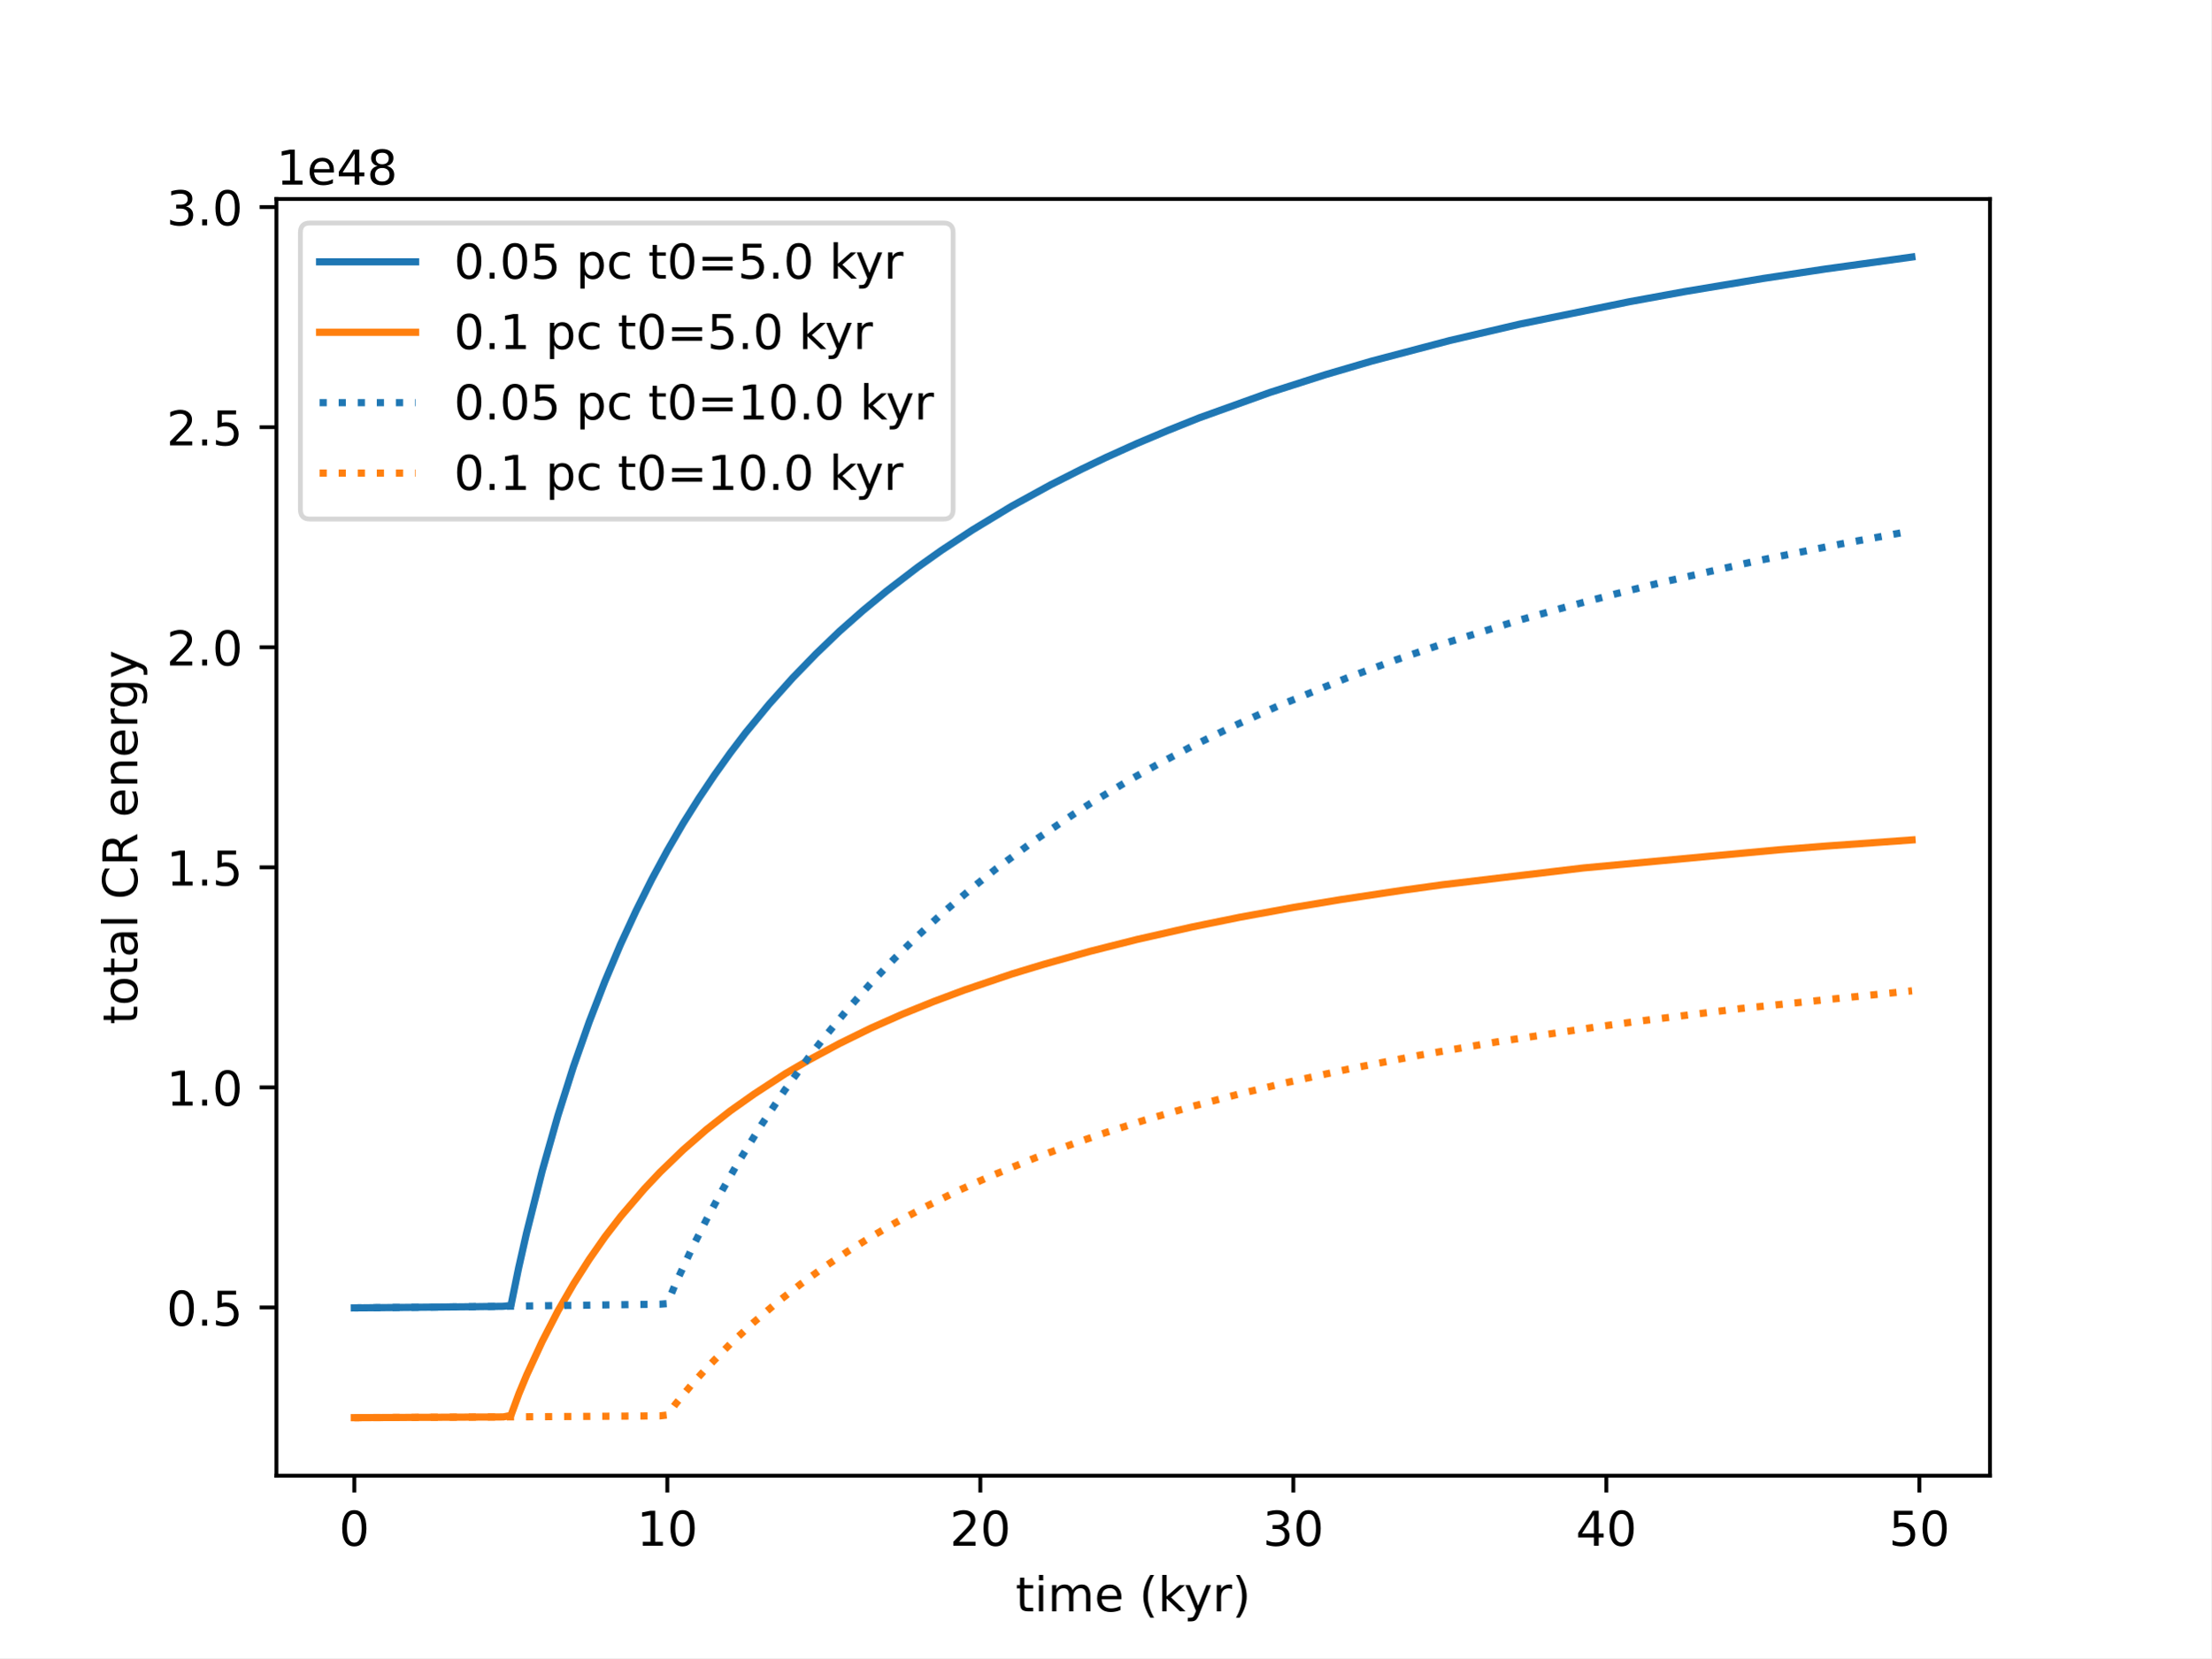
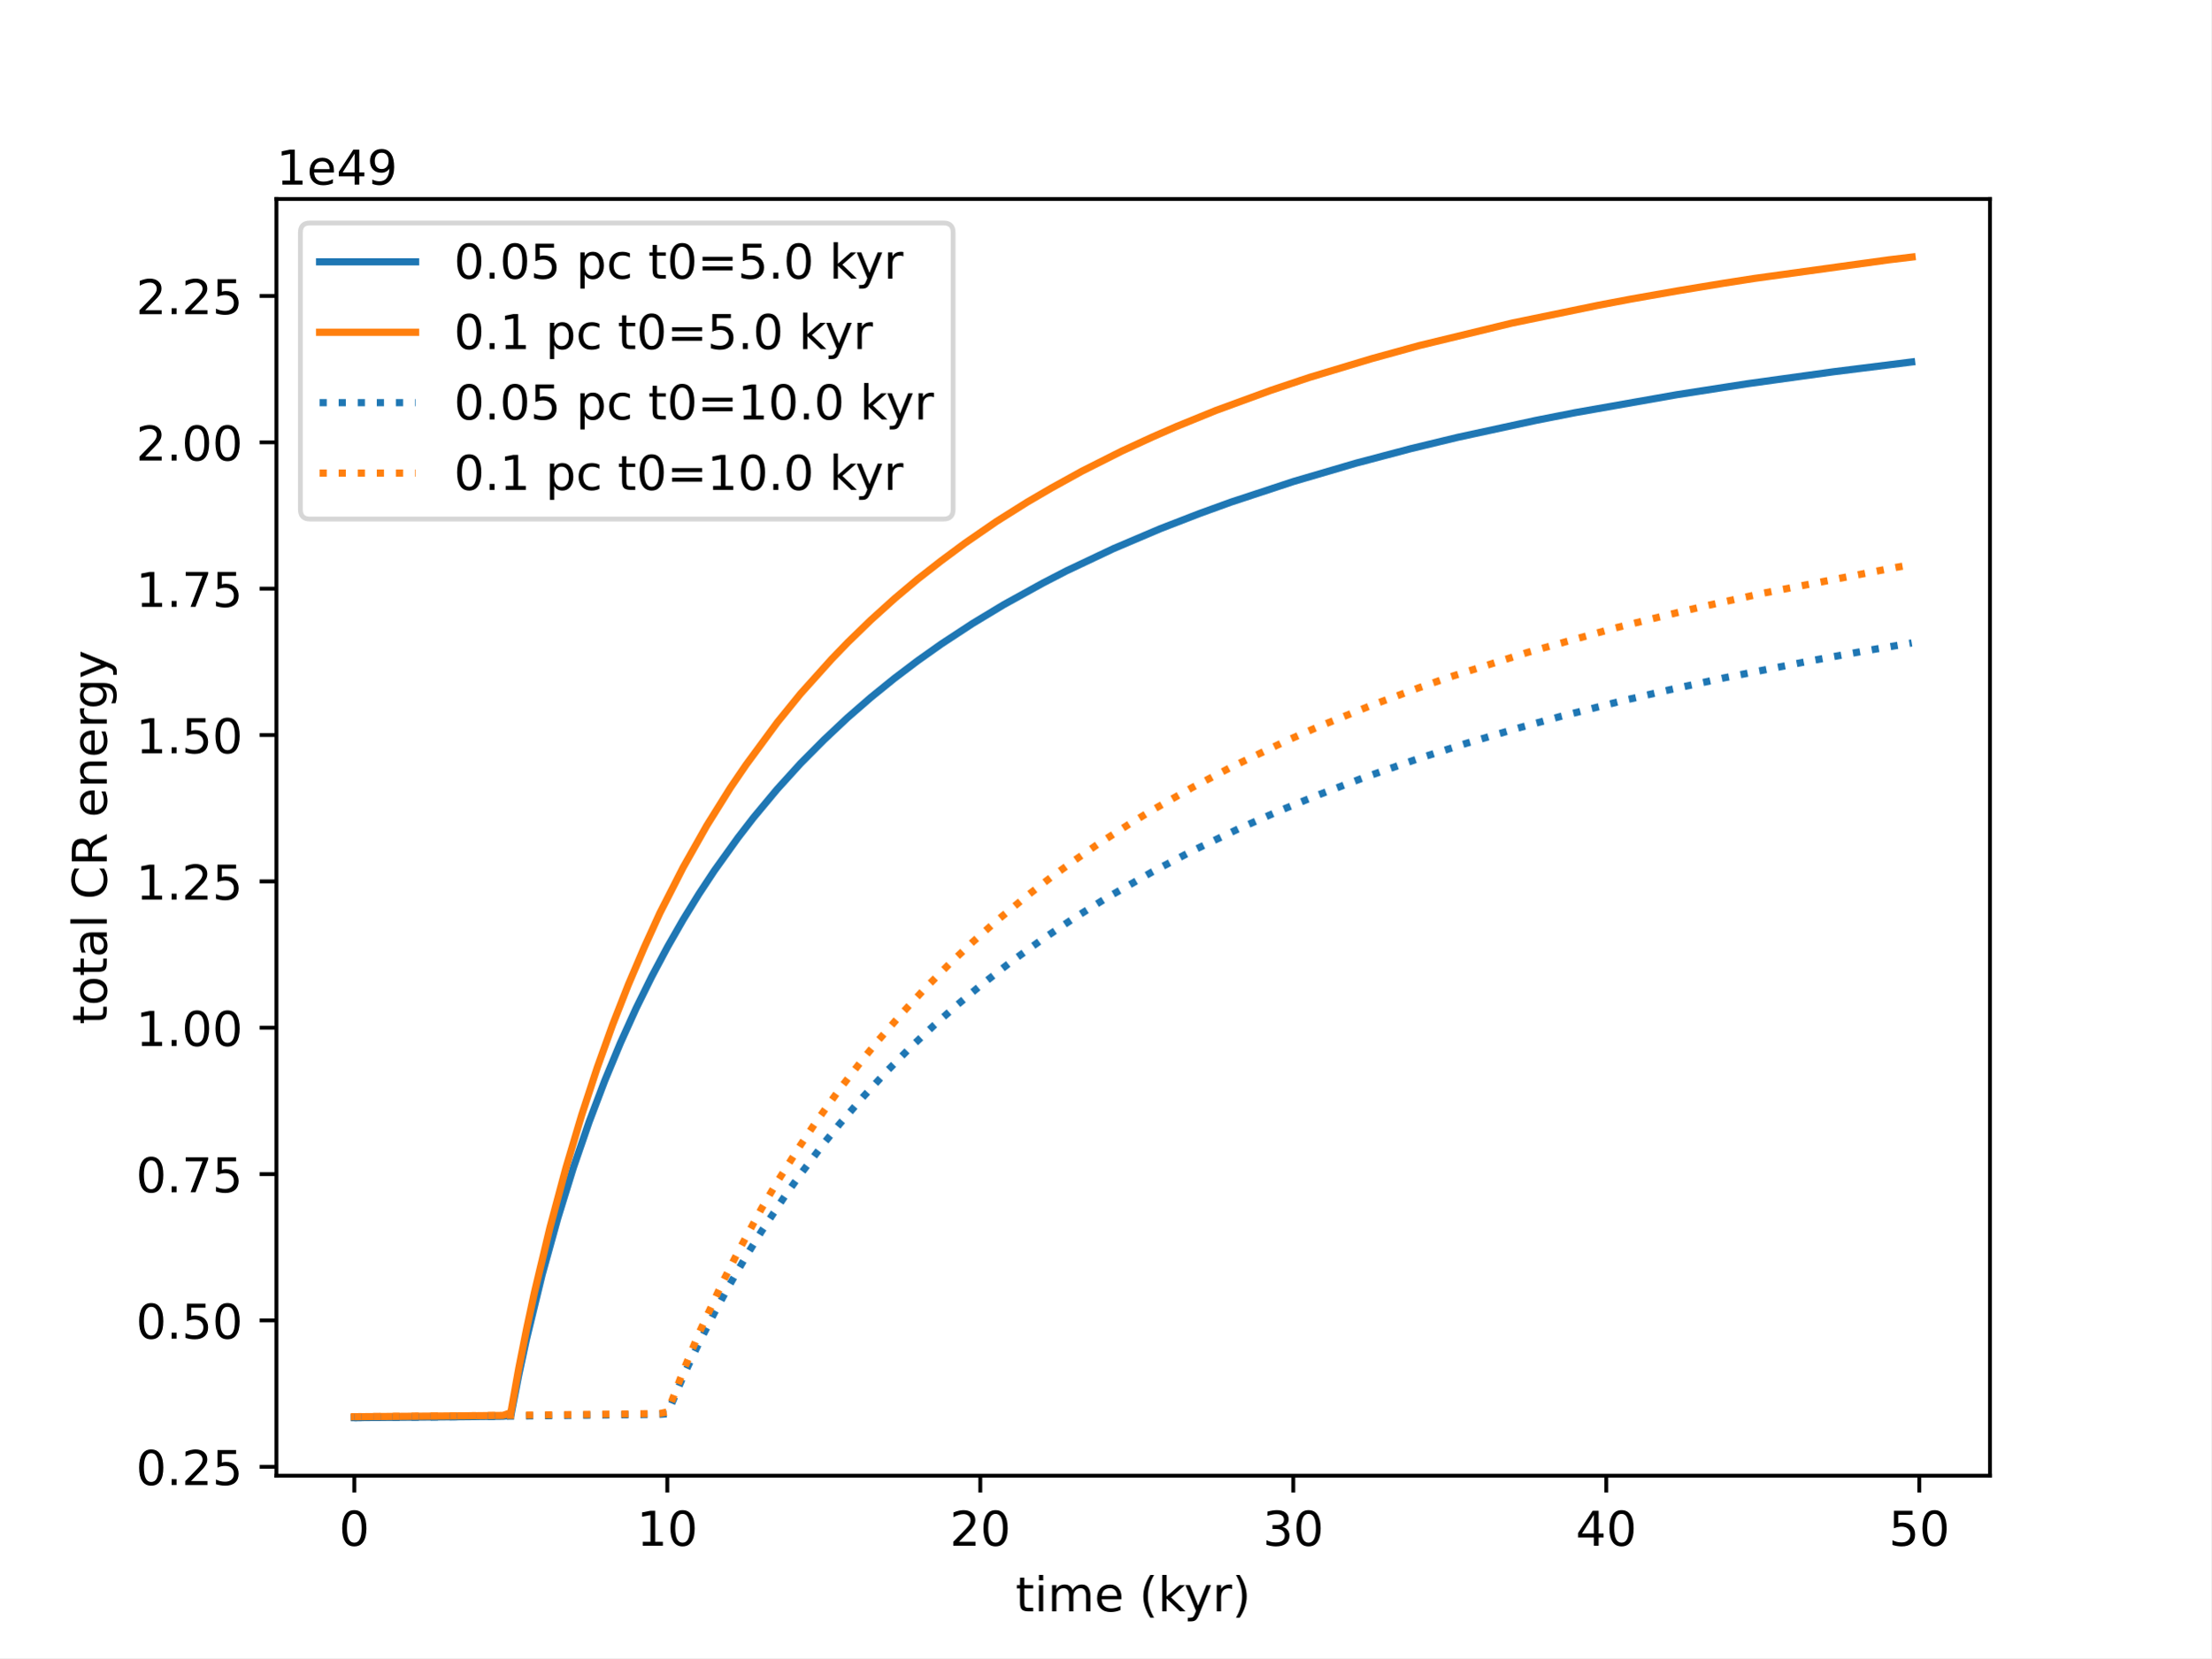
<svg xmlns="http://www.w3.org/2000/svg" xmlns:xlink="http://www.w3.org/1999/xlink" width="460.8pt" height="345.6pt" viewBox="0 0 460.8 345.6" version="1.1">
  <defs>
    <style type="text/css">*{stroke-linejoin: round; stroke-linecap: butt}</style>
  </defs>
  <g id="figure_1">
    <g id="patch_1">
      <path d="M 0 345.6  L 460.8 345.6  L 460.8 0  L 0 0  z " style="fill: #ffffff" />
    </g>
    <g id="axes_1">
      <g id="patch_2">
        <path d="M 57.6 307.584  L 414.72 307.584  L 414.72 41.472  L 57.6 41.472  z " style="fill: #ffffff" />
      </g>
      <g id="matplotlib.axis_1">
        <g id="xtick_1">
          <g id="line2d_1">
            <defs>
-               <path id="mca7391f2dd" d="M 0 0  L 0 3.5  " style="stroke: #000000; stroke-width: 0.8" />
-             </defs>
-             <g>
-               <use xlink:href="#mca7391f2dd" x="73.833" y="307.584" style="stroke: #000000; stroke-width: 0.8" />
+               <path id="m026e4fde36" d="M 0 0  L 0 3.5  " style="stroke: #000000; stroke-width: 0.8" />
+             </defs>
+             <g>
+               <use xlink:href="#m026e4fde36" x="73.833" y="307.584" style="stroke: #000000; stroke-width: 0.8" />
            </g>
          </g>
          <g id="text_1">
            <g transform="translate(70.65148 322.1824) scale(0.1 -0.1)">
              <defs>
                <path id="DejaVuSans-30" d="M 2034 4250  Q 1547 4250 1301 3770  Q 1056 3291 1056 2328  Q 1056 1369 1301 889  Q 1547 409 2034 409  Q 2525 409 2770 889  Q 3016 1369 3016 2328  Q 3016 3291 2770 3770  Q 2525 4250 2034 4250  z M 2034 4750  Q 2819 4750 3233 4129  Q 3647 3509 3647 2328  Q 3647 1150 3233 529  Q 2819 -91 2034 -91  Q 1250 -91 836 529  Q 422 1150 422 2328  Q 422 3509 836 4129  Q 1250 4750 2034 4750  z " transform="scale(0.015625)" />
              </defs>
              <use xlink:href="#DejaVuSans-30" />
            </g>
          </g>
        </g>
        <g id="xtick_2">
          <g id="line2d_2">
            <g>
-               <use xlink:href="#mca7391f2dd" x="139.068" y="307.584" style="stroke: #000000; stroke-width: 0.8" />
+               <use xlink:href="#m026e4fde36" x="139.065" y="307.584" style="stroke: #000000; stroke-width: 0.8" />
            </g>
          </g>
          <g id="text_2">
-             <g transform="translate(132.7058 322.1824) scale(0.1 -0.1)">
+             <g transform="translate(132.7021 322.1824) scale(0.1 -0.1)">
              <defs>
                <path id="DejaVuSans-31" d="M 794 531  L 1825 531  L 1825 4091  L 703 3866  L 703 4441  L 1819 4666  L 2450 4666  L 2450 531  L 3481 531  L 3481 0  L 794 0  L 794 531  z " transform="scale(0.015625)" />
              </defs>
              <use xlink:href="#DejaVuSans-31" />
              <use xlink:href="#DejaVuSans-30" x="63.623" />
            </g>
          </g>
        </g>
        <g id="xtick_3">
          <g id="line2d_3">
            <g>
-               <use xlink:href="#mca7391f2dd" x="204.304" y="307.584" style="stroke: #000000; stroke-width: 0.8" />
+               <use xlink:href="#m026e4fde36" x="204.297" y="307.584" style="stroke: #000000; stroke-width: 0.8" />
            </g>
          </g>
          <g id="text_3">
-             <g transform="translate(197.9414 322.1824) scale(0.1 -0.1)">
+             <g transform="translate(197.9341 322.1824) scale(0.1 -0.1)">
              <defs>
                <path id="DejaVuSans-32" d="M 1228 531  L 3431 531  L 3431 0  L 469 0  L 469 531  Q 828 903 1448 1529  Q 2069 2156 2228 2338  Q 2531 2678 2651 2914  Q 2772 3150 2772 3378  Q 2772 3750 2511 3984  Q 2250 4219 1831 4219  Q 1534 4219 1204 4116  Q 875 4013 500 3803  L 500 4441  Q 881 4594 1212 4672  Q 1544 4750 1819 4750  Q 2544 4750 2975 4387  Q 3406 4025 3406 3419  Q 3406 3131 3298 2873  Q 3191 2616 2906 2266  Q 2828 2175 2409 1742  Q 1991 1309 1228 531  z " transform="scale(0.015625)" />
              </defs>
              <use xlink:href="#DejaVuSans-32" />
              <use xlink:href="#DejaVuSans-30" x="63.623" />
            </g>
          </g>
        </g>
        <g id="xtick_4">
          <g id="line2d_4">
            <g>
-               <use xlink:href="#mca7391f2dd" x="269.54" y="307.584" style="stroke: #000000; stroke-width: 0.8" />
+               <use xlink:href="#m026e4fde36" x="269.528" y="307.584" style="stroke: #000000; stroke-width: 0.8" />
            </g>
          </g>
          <g id="text_4">
-             <g transform="translate(263.177 322.1824) scale(0.1 -0.1)">
+             <g transform="translate(263.166 322.1824) scale(0.1 -0.1)">
              <defs>
                <path id="DejaVuSans-33" d="M 2597 2516  Q 3050 2419 3304 2112  Q 3559 1806 3559 1356  Q 3559 666 3084 287  Q 2609 -91 1734 -91  Q 1441 -91 1130 -33  Q 819 25 488 141  L 488 750  Q 750 597 1062 519  Q 1375 441 1716 441  Q 2309 441 2620 675  Q 2931 909 2931 1356  Q 2931 1769 2642 2001  Q 2353 2234 1838 2234  L 1294 2234  L 1294 2753  L 1863 2753  Q 2328 2753 2575 2939  Q 2822 3125 2822 3475  Q 2822 3834 2567 4026  Q 2313 4219 1838 4219  Q 1578 4219 1281 4162  Q 984 4106 628 3988  L 628 4550  Q 988 4650 1302 4700  Q 1616 4750 1894 4750  Q 2613 4750 3031 4423  Q 3450 4097 3450 3541  Q 3450 3153 3228 2886  Q 3006 2619 2597 2516  z " transform="scale(0.015625)" />
              </defs>
              <use xlink:href="#DejaVuSans-33" />
              <use xlink:href="#DejaVuSans-30" x="63.623" />
            </g>
          </g>
        </g>
        <g id="xtick_5">
          <g id="line2d_5">
            <g>
-               <use xlink:href="#mca7391f2dd" x="334.775" y="307.584" style="stroke: #000000; stroke-width: 0.8" />
+               <use xlink:href="#m026e4fde36" x="334.76" y="307.584" style="stroke: #000000; stroke-width: 0.8" />
            </g>
          </g>
          <g id="text_5">
-             <g transform="translate(328.4126 322.1824) scale(0.1 -0.1)">
+             <g transform="translate(328.3979 322.1824) scale(0.1 -0.1)">
              <defs>
                <path id="DejaVuSans-34" d="M 2419 4116  L 825 1625  L 2419 1625  L 2419 4116  z M 2253 4666  L 3047 4666  L 3047 1625  L 3713 1625  L 3713 1100  L 3047 1100  L 3047 0  L 2419 0  L 2419 1100  L 313 1100  L 313 1709  L 2253 4666  z " transform="scale(0.015625)" />
              </defs>
              <use xlink:href="#DejaVuSans-34" />
              <use xlink:href="#DejaVuSans-30" x="63.623" />
            </g>
          </g>
        </g>
        <g id="xtick_6">
          <g id="line2d_6">
            <g>
-               <use xlink:href="#mca7391f2dd" x="400.011" y="307.584" style="stroke: #000000; stroke-width: 0.8" />
+               <use xlink:href="#m026e4fde36" x="399.992" y="307.584" style="stroke: #000000; stroke-width: 0.8" />
            </g>
          </g>
          <g id="text_6">
-             <g transform="translate(393.6482 322.1824) scale(0.1 -0.1)">
+             <g transform="translate(393.6298 322.1824) scale(0.1 -0.1)">
              <defs>
                <path id="DejaVuSans-35" d="M 691 4666  L 3169 4666  L 3169 4134  L 1269 4134  L 1269 2991  Q 1406 3038 1543 3061  Q 1681 3084 1819 3084  Q 2600 3084 3056 2656  Q 3513 2228 3513 1497  Q 3513 744 3044 326  Q 2575 -91 1722 -91  Q 1428 -91 1123 -41  Q 819 9 494 109  L 494 744  Q 775 591 1075 516  Q 1375 441 1709 441  Q 2250 441 2565 725  Q 2881 1009 2881 1497  Q 2881 1984 2565 2268  Q 2250 2553 1709 2553  Q 1456 2553 1204 2497  Q 953 2441 691 2322  L 691 4666  z " transform="scale(0.015625)" />
              </defs>
              <use xlink:href="#DejaVuSans-35" />
              <use xlink:href="#DejaVuSans-30" x="63.623" />
            </g>
          </g>
        </g>
        <g id="text_7">
          <g transform="translate(211.6444 335.8606) scale(0.1 -0.1)">
            <defs>
              <path id="DejaVuSans-74" d="M 1172 4494  L 1172 3500  L 2356 3500  L 2356 3053  L 1172 3053  L 1172 1153  Q 1172 725 1289 603  Q 1406 481 1766 481  L 2356 481  L 2356 0  L 1766 0  Q 1100 0 847 248  Q 594 497 594 1153  L 594 3053  L 172 3053  L 172 3500  L 594 3500  L 594 4494  L 1172 4494  z " transform="scale(0.015625)" />
              <path id="DejaVuSans-69" d="M 603 3500  L 1178 3500  L 1178 0  L 603 0  L 603 3500  z M 603 4863  L 1178 4863  L 1178 4134  L 603 4134  L 603 4863  z " transform="scale(0.015625)" />
              <path id="DejaVuSans-6d" d="M 3328 2828  Q 3544 3216 3844 3400  Q 4144 3584 4550 3584  Q 5097 3584 5394 3201  Q 5691 2819 5691 2113  L 5691 0  L 5113 0  L 5113 2094  Q 5113 2597 4934 2840  Q 4756 3084 4391 3084  Q 3944 3084 3684 2787  Q 3425 2491 3425 1978  L 3425 0  L 2847 0  L 2847 2094  Q 2847 2600 2669 2842  Q 2491 3084 2119 3084  Q 1678 3084 1418 2786  Q 1159 2488 1159 1978  L 1159 0  L 581 0  L 581 3500  L 1159 3500  L 1159 2956  Q 1356 3278 1631 3431  Q 1906 3584 2284 3584  Q 2666 3584 2933 3390  Q 3200 3197 3328 2828  z " transform="scale(0.015625)" />
              <path id="DejaVuSans-65" d="M 3597 1894  L 3597 1613  L 953 1613  Q 991 1019 1311 708  Q 1631 397 2203 397  Q 2534 397 2845 478  Q 3156 559 3463 722  L 3463 178  Q 3153 47 2828 -22  Q 2503 -91 2169 -91  Q 1331 -91 842 396  Q 353 884 353 1716  Q 353 2575 817 3079  Q 1281 3584 2069 3584  Q 2775 3584 3186 3129  Q 3597 2675 3597 1894  z M 3022 2063  Q 3016 2534 2758 2815  Q 2500 3097 2075 3097  Q 1594 3097 1305 2825  Q 1016 2553 972 2059  L 3022 2063  z " transform="scale(0.015625)" />
              <path id="DejaVuSans-20" transform="scale(0.015625)" />
              <path id="DejaVuSans-28" d="M 1984 4856  Q 1566 4138 1362 3434  Q 1159 2731 1159 2009  Q 1159 1288 1364 580  Q 1569 -128 1984 -844  L 1484 -844  Q 1016 -109 783 600  Q 550 1309 550 2009  Q 550 2706 781 3412  Q 1013 4119 1484 4856  L 1984 4856  z " transform="scale(0.015625)" />
              <path id="DejaVuSans-6b" d="M 581 4863  L 1159 4863  L 1159 1991  L 2875 3500  L 3609 3500  L 1753 1863  L 3688 0  L 2938 0  L 1159 1709  L 1159 0  L 581 0  L 581 4863  z " transform="scale(0.015625)" />
              <path id="DejaVuSans-79" d="M 2059 -325  Q 1816 -950 1584 -1140  Q 1353 -1331 966 -1331  L 506 -1331  L 506 -850  L 844 -850  Q 1081 -850 1212 -737  Q 1344 -625 1503 -206  L 1606 56  L 191 3500  L 800 3500  L 1894 763  L 2988 3500  L 3597 3500  L 2059 -325  z " transform="scale(0.015625)" />
              <path id="DejaVuSans-72" d="M 2631 2963  Q 2534 3019 2420 3045  Q 2306 3072 2169 3072  Q 1681 3072 1420 2755  Q 1159 2438 1159 1844  L 1159 0  L 581 0  L 581 3500  L 1159 3500  L 1159 2956  Q 1341 3275 1631 3429  Q 1922 3584 2338 3584  Q 2397 3584 2469 3576  Q 2541 3569 2628 3553  L 2631 2963  z " transform="scale(0.015625)" />
              <path id="DejaVuSans-29" d="M 513 4856  L 1013 4856  Q 1481 4119 1714 3412  Q 1947 2706 1947 2009  Q 1947 1309 1714 600  Q 1481 -109 1013 -844  L 513 -844  Q 928 -128 1133 580  Q 1338 1288 1338 2009  Q 1338 2731 1133 3434  Q 928 4138 513 4856  z " transform="scale(0.015625)" />
            </defs>
            <use xlink:href="#DejaVuSans-74" />
            <use xlink:href="#DejaVuSans-69" x="39.209" />
            <use xlink:href="#DejaVuSans-6d" x="66.992" />
            <use xlink:href="#DejaVuSans-65" x="164.404" />
            <use xlink:href="#DejaVuSans-20" x="225.928" />
            <use xlink:href="#DejaVuSans-28" x="257.715" />
            <use xlink:href="#DejaVuSans-6b" x="296.729" />
            <use xlink:href="#DejaVuSans-79" x="351.014" />
            <use xlink:href="#DejaVuSans-72" x="410.193" />
            <use xlink:href="#DejaVuSans-29" x="451.307" />
          </g>
        </g>
      </g>
      <g id="matplotlib.axis_2">
        <g id="ytick_1">
          <g id="line2d_7">
            <defs>
-               <path id="m4e175c9e4a" d="M 0 0  L -3.5 0  " style="stroke: #000000; stroke-width: 0.8" />
-             </defs>
-             <g>
-               <use xlink:href="#m4e175c9e4a" x="57.6" y="272.52" style="stroke: #000000; stroke-width: 0.8" />
+               <path id="m43197fbdd9" d="M 0 0  L -3.5 0  " style="stroke: #000000; stroke-width: 0.8" />
+             </defs>
+             <g>
+               <use xlink:href="#m43197fbdd9" x="57.6" y="305.73" style="stroke: #000000; stroke-width: 0.8" />
            </g>
          </g>
          <g id="text_8">
-             <g transform="translate(34.69687 276.3197) scale(0.1 -0.1)">
+             <g transform="translate(28.33438 309.5293) scale(0.1 -0.1)">
              <defs>
                <path id="DejaVuSans-2e" d="M 684 794  L 1344 794  L 1344 0  L 684 0  L 684 794  z " transform="scale(0.015625)" />
              </defs>
              <use xlink:href="#DejaVuSans-30" />
              <use xlink:href="#DejaVuSans-2e" x="63.623" />
-               <use xlink:href="#DejaVuSans-35" x="95.41" />
+               <use xlink:href="#DejaVuSans-32" x="95.41" />
+               <use xlink:href="#DejaVuSans-35" x="159.033" />
            </g>
          </g>
        </g>
        <g id="ytick_2">
          <g id="line2d_8">
            <g>
-               <use xlink:href="#m4e175c9e4a" x="57.6" y="226.648" style="stroke: #000000; stroke-width: 0.8" />
+               <use xlink:href="#m43197fbdd9" x="57.6" y="275.224" style="stroke: #000000; stroke-width: 0.8" />
            </g>
          </g>
          <g id="text_9">
-             <g transform="translate(34.69687 230.4468) scale(0.1 -0.1)">
-               <use xlink:href="#DejaVuSans-31" />
-               <use xlink:href="#DejaVuSans-2e" x="63.623" />
-               <use xlink:href="#DejaVuSans-30" x="95.41" />
+             <g transform="translate(28.33438 279.0231) scale(0.1 -0.1)">
+               <use xlink:href="#DejaVuSans-30" />
+               <use xlink:href="#DejaVuSans-2e" x="63.623" />
+               <use xlink:href="#DejaVuSans-35" x="95.41" />
+               <use xlink:href="#DejaVuSans-30" x="159.033" />
            </g>
          </g>
        </g>
        <g id="ytick_3">
          <g id="line2d_9">
            <g>
-               <use xlink:href="#m4e175c9e4a" x="57.6" y="180.775" style="stroke: #000000; stroke-width: 0.8" />
+               <use xlink:href="#m43197fbdd9" x="57.6" y="244.718" style="stroke: #000000; stroke-width: 0.8" />
            </g>
          </g>
          <g id="text_10">
-             <g transform="translate(34.69687 184.5739) scale(0.1 -0.1)">
-               <use xlink:href="#DejaVuSans-31" />
-               <use xlink:href="#DejaVuSans-2e" x="63.623" />
-               <use xlink:href="#DejaVuSans-35" x="95.41" />
+             <g transform="translate(28.33438 248.5169) scale(0.1 -0.1)">
+               <defs>
+                 <path id="DejaVuSans-37" d="M 525 4666  L 3525 4666  L 3525 4397  L 1831 0  L 1172 0  L 2766 4134  L 525 4134  L 525 4666  z " transform="scale(0.015625)" />
+               </defs>
+               <use xlink:href="#DejaVuSans-30" />
+               <use xlink:href="#DejaVuSans-2e" x="63.623" />
+               <use xlink:href="#DejaVuSans-37" x="95.41" />
+               <use xlink:href="#DejaVuSans-35" x="159.033" />
            </g>
          </g>
        </g>
        <g id="ytick_4">
          <g id="line2d_10">
            <g>
-               <use xlink:href="#m4e175c9e4a" x="57.6" y="134.902" style="stroke: #000000; stroke-width: 0.8" />
+               <use xlink:href="#m43197fbdd9" x="57.6" y="214.212" style="stroke: #000000; stroke-width: 0.8" />
            </g>
          </g>
          <g id="text_11">
-             <g transform="translate(34.69687 138.7009) scale(0.1 -0.1)">
-               <use xlink:href="#DejaVuSans-32" />
+             <g transform="translate(28.33438 218.0108) scale(0.1 -0.1)">
+               <use xlink:href="#DejaVuSans-31" />
              <use xlink:href="#DejaVuSans-2e" x="63.623" />
              <use xlink:href="#DejaVuSans-30" x="95.41" />
+               <use xlink:href="#DejaVuSans-30" x="159.033" />
            </g>
          </g>
        </g>
        <g id="ytick_5">
          <g id="line2d_11">
            <g>
-               <use xlink:href="#m4e175c9e4a" x="57.6" y="89.029" style="stroke: #000000; stroke-width: 0.8" />
+               <use xlink:href="#m43197fbdd9" x="57.6" y="183.705" style="stroke: #000000; stroke-width: 0.8" />
            </g>
          </g>
          <g id="text_12">
-             <g transform="translate(34.69687 92.82803) scale(0.1 -0.1)">
-               <use xlink:href="#DejaVuSans-32" />
-               <use xlink:href="#DejaVuSans-2e" x="63.623" />
-               <use xlink:href="#DejaVuSans-35" x="95.41" />
+             <g transform="translate(28.33438 187.5046) scale(0.1 -0.1)">
+               <use xlink:href="#DejaVuSans-31" />
+               <use xlink:href="#DejaVuSans-2e" x="63.623" />
+               <use xlink:href="#DejaVuSans-32" x="95.41" />
+               <use xlink:href="#DejaVuSans-35" x="159.033" />
            </g>
          </g>
        </g>
        <g id="ytick_6">
          <g id="line2d_12">
            <g>
-               <use xlink:href="#m4e175c9e4a" x="57.6" y="43.156" style="stroke: #000000; stroke-width: 0.8" />
+               <use xlink:href="#m43197fbdd9" x="57.6" y="153.199" style="stroke: #000000; stroke-width: 0.8" />
            </g>
          </g>
          <g id="text_13">
-             <g transform="translate(34.69687 46.95513) scale(0.1 -0.1)">
-               <use xlink:href="#DejaVuSans-33" />
+             <g transform="translate(28.33438 156.9984) scale(0.1 -0.1)">
+               <use xlink:href="#DejaVuSans-31" />
+               <use xlink:href="#DejaVuSans-2e" x="63.623" />
+               <use xlink:href="#DejaVuSans-35" x="95.41" />
+               <use xlink:href="#DejaVuSans-30" x="159.033" />
+             </g>
+           </g>
+         </g>
+         <g id="ytick_7">
+           <g id="line2d_13">
+             <g>
+               <use xlink:href="#m43197fbdd9" x="57.6" y="122.693" style="stroke: #000000; stroke-width: 0.8" />
+             </g>
+           </g>
+           <g id="text_14">
+             <g transform="translate(28.33438 126.4922) scale(0.1 -0.1)">
+               <use xlink:href="#DejaVuSans-31" />
+               <use xlink:href="#DejaVuSans-2e" x="63.623" />
+               <use xlink:href="#DejaVuSans-37" x="95.41" />
+               <use xlink:href="#DejaVuSans-35" x="159.033" />
+             </g>
+           </g>
+         </g>
+         <g id="ytick_8">
+           <g id="line2d_14">
+             <g>
+               <use xlink:href="#m43197fbdd9" x="57.6" y="92.187" style="stroke: #000000; stroke-width: 0.8" />
+             </g>
+           </g>
+           <g id="text_15">
+             <g transform="translate(28.33438 95.98602) scale(0.1 -0.1)">
+               <use xlink:href="#DejaVuSans-32" />
              <use xlink:href="#DejaVuSans-2e" x="63.623" />
              <use xlink:href="#DejaVuSans-30" x="95.41" />
-             </g>
-           </g>
-         </g>
-         <g id="text_14">
-           <g transform="translate(28.61719 213.528) rotate(-90) scale(0.1 -0.1)">
+               <use xlink:href="#DejaVuSans-30" x="159.033" />
+             </g>
+           </g>
+         </g>
+         <g id="ytick_9">
+           <g id="line2d_15">
+             <g>
+               <use xlink:href="#m43197fbdd9" x="57.6" y="61.681" style="stroke: #000000; stroke-width: 0.8" />
+             </g>
+           </g>
+           <g id="text_16">
+             <g transform="translate(28.33438 65.47984) scale(0.1 -0.1)">
+               <use xlink:href="#DejaVuSans-32" />
+               <use xlink:href="#DejaVuSans-2e" x="63.623" />
+               <use xlink:href="#DejaVuSans-32" x="95.41" />
+               <use xlink:href="#DejaVuSans-35" x="159.033" />
+             </g>
+           </g>
+         </g>
+         <g id="text_17">
+           <g transform="translate(22.25469 213.528) rotate(-90) scale(0.1 -0.1)">
            <defs>
              <path id="DejaVuSans-6f" d="M 1959 3097  Q 1497 3097 1228 2736  Q 959 2375 959 1747  Q 959 1119 1226 758  Q 1494 397 1959 397  Q 2419 397 2687 759  Q 2956 1122 2956 1747  Q 2956 2369 2687 2733  Q 2419 3097 1959 3097  z M 1959 3584  Q 2709 3584 3137 3096  Q 3566 2609 3566 1747  Q 3566 888 3137 398  Q 2709 -91 1959 -91  Q 1206 -91 779 398  Q 353 888 353 1747  Q 353 2609 779 3096  Q 1206 3584 1959 3584  z " transform="scale(0.015625)" />
              <path id="DejaVuSans-61" d="M 2194 1759  Q 1497 1759 1228 1600  Q 959 1441 959 1056  Q 959 750 1161 570  Q 1363 391 1709 391  Q 2188 391 2477 730  Q 2766 1069 2766 1631  L 2766 1759  L 2194 1759  z M 3341 1997  L 3341 0  L 2766 0  L 2766 531  Q 2569 213 2275 61  Q 1981 -91 1556 -91  Q 1019 -91 701 211  Q 384 513 384 1019  Q 384 1609 779 1909  Q 1175 2209 1959 2209  L 2766 2209  L 2766 2266  Q 2766 2663 2505 2880  Q 2244 3097 1772 3097  Q 1472 3097 1187 3025  Q 903 2953 641 2809  L 641 3341  Q 956 3463 1253 3523  Q 1550 3584 1831 3584  Q 2591 3584 2966 3190  Q 3341 2797 3341 1997  z " transform="scale(0.015625)" />
              <path id="DejaVuSans-6c" d="M 603 4863  L 1178 4863  L 1178 0  L 603 0  L 603 4863  z " transform="scale(0.015625)" />
              <path id="DejaVuSans-43" d="M 4122 4306  L 4122 3641  Q 3803 3938 3442 4084  Q 3081 4231 2675 4231  Q 1875 4231 1450 3742  Q 1025 3253 1025 2328  Q 1025 1406 1450 917  Q 1875 428 2675 428  Q 3081 428 3442 575  Q 3803 722 4122 1019  L 4122 359  Q 3791 134 3420 21  Q 3050 -91 2638 -91  Q 1578 -91 968 557  Q 359 1206 359 2328  Q 359 3453 968 4101  Q 1578 4750 2638 4750  Q 3056 4750 3426 4639  Q 3797 4528 4122 4306  z " transform="scale(0.015625)" />
              <path id="DejaVuSans-52" d="M 2841 2188  Q 3044 2119 3236 1894  Q 3428 1669 3622 1275  L 4263 0  L 3584 0  L 2988 1197  Q 2756 1666 2539 1819  Q 2322 1972 1947 1972  L 1259 1972  L 1259 0  L 628 0  L 628 4666  L 2053 4666  Q 2853 4666 3247 4331  Q 3641 3997 3641 3322  Q 3641 2881 3436 2590  Q 3231 2300 2841 2188  z M 1259 4147  L 1259 2491  L 2053 2491  Q 2509 2491 2742 2702  Q 2975 2913 2975 3322  Q 2975 3731 2742 3939  Q 2509 4147 2053 4147  L 1259 4147  z " transform="scale(0.015625)" />
              <path id="DejaVuSans-6e" d="M 3513 2113  L 3513 0  L 2938 0  L 2938 2094  Q 2938 2591 2744 2837  Q 2550 3084 2163 3084  Q 1697 3084 1428 2787  Q 1159 2491 1159 1978  L 1159 0  L 581 0  L 581 3500  L 1159 3500  L 1159 2956  Q 1366 3272 1645 3428  Q 1925 3584 2291 3584  Q 2894 3584 3203 3211  Q 3513 2838 3513 2113  z " transform="scale(0.015625)" />
              <path id="DejaVuSans-67" d="M 2906 1791  Q 2906 2416 2648 2759  Q 2391 3103 1925 3103  Q 1463 3103 1205 2759  Q 947 2416 947 1791  Q 947 1169 1205 825  Q 1463 481 1925 481  Q 2391 481 2648 825  Q 2906 1169 2906 1791  z M 3481 434  Q 3481 -459 3084 -895  Q 2688 -1331 1869 -1331  Q 1566 -1331 1297 -1286  Q 1028 -1241 775 -1147  L 775 -588  Q 1028 -725 1275 -790  Q 1522 -856 1778 -856  Q 2344 -856 2625 -561  Q 2906 -266 2906 331  L 2906 616  Q 2728 306 2450 153  Q 2172 0 1784 0  Q 1141 0 747 490  Q 353 981 353 1791  Q 353 2603 747 3093  Q 1141 3584 1784 3584  Q 2172 3584 2450 3431  Q 2728 3278 2906 2969  L 2906 3500  L 3481 3500  L 3481 434  z " transform="scale(0.015625)" />
            </defs>
            <use xlink:href="#DejaVuSans-74" />
            <use xlink:href="#DejaVuSans-6f" x="39.209" />
            <use xlink:href="#DejaVuSans-74" x="100.391" />
            <use xlink:href="#DejaVuSans-61" x="139.6" />
            <use xlink:href="#DejaVuSans-6c" x="200.879" />
            <use xlink:href="#DejaVuSans-20" x="228.662" />
            <use xlink:href="#DejaVuSans-43" x="260.449" />
            <use xlink:href="#DejaVuSans-52" x="330.273" />
            <use xlink:href="#DejaVuSans-20" x="399.756" />
            <use xlink:href="#DejaVuSans-65" x="431.543" />
            <use xlink:href="#DejaVuSans-6e" x="493.066" />
            <use xlink:href="#DejaVuSans-65" x="556.445" />
            <use xlink:href="#DejaVuSans-72" x="617.969" />
            <use xlink:href="#DejaVuSans-67" x="657.332" />
            <use xlink:href="#DejaVuSans-79" x="720.809" />
          </g>
        </g>
-         <g id="text_15">
+         <g id="text_18">
          <g transform="translate(57.6 38.472) scale(0.1 -0.1)">
            <defs>
-               <path id="DejaVuSans-38" d="M 2034 2216  Q 1584 2216 1326 1975  Q 1069 1734 1069 1313  Q 1069 891 1326 650  Q 1584 409 2034 409  Q 2484 409 2743 651  Q 3003 894 3003 1313  Q 3003 1734 2745 1975  Q 2488 2216 2034 2216  z M 1403 2484  Q 997 2584 770 2862  Q 544 3141 544 3541  Q 544 4100 942 4425  Q 1341 4750 2034 4750  Q 2731 4750 3128 4425  Q 3525 4100 3525 3541  Q 3525 3141 3298 2862  Q 3072 2584 2669 2484  Q 3125 2378 3379 2068  Q 3634 1759 3634 1313  Q 3634 634 3220 271  Q 2806 -91 2034 -91  Q 1263 -91 848 271  Q 434 634 434 1313  Q 434 1759 690 2068  Q 947 2378 1403 2484  z M 1172 3481  Q 1172 3119 1398 2916  Q 1625 2713 2034 2713  Q 2441 2713 2670 2916  Q 2900 3119 2900 3481  Q 2900 3844 2670 4047  Q 2441 4250 2034 4250  Q 1625 4250 1398 4047  Q 1172 3844 1172 3481  z " transform="scale(0.015625)" />
+               <path id="DejaVuSans-39" d="M 703 97  L 703 672  Q 941 559 1184 500  Q 1428 441 1663 441  Q 2288 441 2617 861  Q 2947 1281 2994 2138  Q 2813 1869 2534 1725  Q 2256 1581 1919 1581  Q 1219 1581 811 2004  Q 403 2428 403 3163  Q 403 3881 828 4315  Q 1253 4750 1959 4750  Q 2769 4750 3195 4129  Q 3622 3509 3622 2328  Q 3622 1225 3098 567  Q 2575 -91 1691 -91  Q 1453 -91 1209 -44  Q 966 3 703 97  z M 1959 2075  Q 2384 2075 2632 2365  Q 2881 2656 2881 3163  Q 2881 3666 2632 3958  Q 2384 4250 1959 4250  Q 1534 4250 1286 3958  Q 1038 3666 1038 3163  Q 1038 2656 1286 2365  Q 1534 2075 1959 2075  z " transform="scale(0.015625)" />
            </defs>
            <use xlink:href="#DejaVuSans-31" />
            <use xlink:href="#DejaVuSans-65" x="63.623" />
            <use xlink:href="#DejaVuSans-34" x="125.146" />
-             <use xlink:href="#DejaVuSans-38" x="188.77" />
-           </g>
-         </g>
-       </g>
-       <g id="line2d_13">
-         <path d="M 73.833 272.611  L 96.683 272.384  L 104.835 272.282  L 106.475 272.106  L 108.087 264.234  L 109.726 257.008  L 112.994 244.047  L 116.267 232.519  L 119.504 222.308  L 122.793 212.975  L 126.027 204.623  L 129.301 196.861  L 132.576 189.79  L 135.81 183.306  L 139.07 177.272  L 142.354 171.622  L 145.619 166.429  L 148.862 161.592  L 152.118 157.028  L 155.384 152.726  L 160.272 146.79  L 165.182 141.305  L 170.062 136.274  L 174.951 131.578  L 179.85 127.249  L 184.753 123.205  L 191.278 118.203  L 196.175 114.729  L 202.687 110.442  L 210.854 105.492  L 219.002 101.025  L 225.522 97.727  L 230.43 95.374  L 236.922 92.439  L 243.459 89.681  L 249.981 87.068  L 264.691 81.783  L 276.106 78.126  L 285.901 75.249  L 302.161 70.966  L 316.838 67.529  L 339.692 62.859  L 351.14 60.764  L 367.457 58.036  L 380.446 56.06  L 398.437 53.568  L 398.437 53.568  " clip-path="url(#p37b33eeadc)" style="fill: none; stroke: #1f77b4; stroke-width: 1.5; stroke-linecap: square" />
-       </g>
-       <g id="line2d_14">
-         <path d="M 73.833 295.488  L 104.888 295.333  L 106.466 295.022  L 108.162 290.427  L 109.787 286.527  L 113.002 279.577  L 116.297 273.193  L 119.567 267.552  L 122.803 262.481  L 126.104 257.755  L 129.361 253.538  L 134.245 247.836  L 137.532 244.343  L 142.387 239.655  L 147.233 235.43  L 152.181 231.551  L 157.105 228.069  L 163.649 223.797  L 168.53 220.961  L 174.949 217.507  L 181.515 214.286  L 188.095 211.369  L 194.53 208.769  L 201.074 206.324  L 210.944 202.986  L 217.457 201.013  L 227.262 198.261  L 236.971 195.812  L 248.468 193.203  L 258.278 191.202  L 269.591 189.134  L 279.443 187.501  L 292.375 185.551  L 300.679 184.402  L 330.015 180.906  L 370.781 177.117  L 380.563 176.345  L 398.48 175.069  L 398.48 175.069  " clip-path="url(#p37b33eeadc)" style="fill: none; stroke: #ff7f0e; stroke-width: 1.5; stroke-linecap: square" />
-       </g>
-       <g id="line2d_15">
-         <path d="M 73.833 272.611  L 96.683 272.384  L 137.47 271.842  L 139.07 271.716  L 140.723 267.686  L 143.999 260.612  L 147.253 254.137  L 150.523 248.071  L 153.765 242.401  L 158.659 234.475  L 163.534 227.226  L 168.424 220.518  L 171.709 216.314  L 176.582 210.433  L 181.497 204.913  L 186.407 199.788  L 191.258 195.058  L 196.185 190.531  L 202.679 184.995  L 207.582 181.091  L 215.739 175.081  L 223.922 169.579  L 227.15 167.513  L 235.306 162.617  L 241.858 158.989  L 248.345 155.582  L 256.513 151.594  L 266.329 147.154  L 280.992 141.184  L 290.776 137.582  L 300.547 134.246  L 316.859 129.19  L 326.654 126.43  L 336.462 123.841  L 346.214 121.407  L 365.772 116.972  L 383.741 113.352  L 398.418 110.65  L 398.418 110.65  " clip-path="url(#p37b33eeadc)" style="fill: none; stroke-dasharray: 1.5,2.475; stroke-dashoffset: 0; stroke: #1f77b4; stroke-width: 1.5" />
+             <use xlink:href="#DejaVuSans-39" x="188.77" />
+           </g>
+         </g>
      </g>
      <g id="line2d_16">
-         <path d="M 73.833 295.488  L 109.787 295.302  L 137.532 295.117  L 139.138 294.921  L 140.757 292.672  L 144.03 288.726  L 147.233 285.17  L 152.181 280.119  L 157.105 275.586  L 161.998 271.422  L 166.851 267.649  L 171.787 264.072  L 176.672 260.814  L 181.499 257.827  L 186.398 254.982  L 192.902 251.511  L 199.526 248.249  L 205.979 245.345  L 215.786 241.313  L 224.013 238.272  L 230.399 236.084  L 238.587 233.461  L 248.343 230.645  L 258.127 228.055  L 267.929 225.688  L 281.112 222.81  L 295.662 219.972  L 311.98 217.156  L 333.216 213.975  L 341.471 212.853  L 362.582 210.232  L 396.914 206.68  L 398.487 206.521  L 398.487 206.521  " clip-path="url(#p37b33eeadc)" style="fill: none; stroke-dasharray: 1.5,2.475; stroke-dashoffset: 0; stroke: #ff7f0e; stroke-width: 1.5" />
+         <path d="M 73.833 295.488  L 98.301 295.267  L 104.838 295.195  L 106.465 295.011  L 108.092 286.618  L 109.716 279.099  L 112.981 265.659  L 116.248 253.863  L 119.508 243.313  L 122.786 233.795  L 126.04 225.22  L 129.298 217.373  L 132.555 210.179  L 135.805 203.58  L 139.08 197.416  L 142.34 191.722  L 145.618 186.393  L 148.873 181.464  L 153.753 174.659  L 157.014 170.432  L 161.91 164.552  L 166.823 159.135  L 171.704 154.219  L 176.591 149.621  L 181.484 145.369  L 186.38 141.399  L 191.264 137.705  L 196.17 134.229  L 202.693 129.949  L 209.189 126.027  L 217.36 121.517  L 222.275 118.975  L 232.026 114.359  L 241.842 110.184  L 249.969 107.038  L 256.528 104.658  L 269.567 100.355  L 282.586 96.536  L 294.019 93.512  L 303.815 91.144  L 320.114 87.612  L 328.259 86.005  L 349.483 82.259  L 364.121 79.981  L 382.081 77.486  L 398.389 75.443  L 398.389 75.443  " clip-path="url(#p2b0c742e06)" style="fill: none; stroke: #1f77b4; stroke-width: 1.5; stroke-linecap: square" />
+       </g>
+       <g id="line2d_17">
+         <path d="M 73.833 295.294  L 98.302 295.091  L 104.828 295.022  L 106.452 294.433  L 108.099 285.247  L 109.771 276.833  L 111.365 269.41  L 114.612 255.839  L 117.935 243.432  L 121.224 232.392  L 124.472 222.485  L 127.672 213.574  L 130.928 205.275  L 134.24 197.504  L 137.49 190.354  L 142.34 180.842  L 147.295 172.072  L 152.229 164.17  L 155.488 159.398  L 161.997 150.554  L 166.815 144.616  L 173.317 137.375  L 176.688 133.883  L 181.472 129.246  L 186.473 124.726  L 191.274 120.687  L 196.143 116.89  L 201.073 113.232  L 207.685 108.675  L 214.096 104.644  L 219.079 101.739  L 225.501 98.193  L 233.734 94.046  L 240.199 91.068  L 245.144 88.911  L 253.38 85.557  L 264.724 81.4  L 272.918 78.655  L 285.85 74.756  L 295.724 72.036  L 315.195 67.314  L 333.176 63.607  L 339.82 62.344  L 349.515 60.632  L 359.324 59.01  L 365.799 58.004  L 393.551 54.161  L 398.487 53.568  L 398.487 53.568  " clip-path="url(#p2b0c742e06)" style="fill: none; stroke: #ff7f0e; stroke-width: 1.5; stroke-linecap: square" />
+       </g>
+       <g id="line2d_18">
+         <path d="M 73.833 295.488  L 98.301 295.267  L 137.434 294.802  L 139.08 294.683  L 142.34 286.944  L 145.618 280.002  L 148.873 273.626  L 152.141 267.621  L 155.377 262.026  L 158.662 256.702  L 163.551 249.319  L 166.823 244.734  L 171.704 238.301  L 174.949 234.3  L 179.845 228.656  L 184.735 223.357  L 189.66 218.385  L 194.522 213.834  L 199.41 209.509  L 204.321 205.43  L 210.828 200.368  L 217.352 195.686  L 223.885 191.324  L 230.421 187.267  L 240.178 181.698  L 248.366 177.407  L 258.129 172.741  L 266.292 169.138  L 274.474 165.783  L 284.241 162.076  L 295.677 158.09  L 305.464 154.967  L 316.86 151.615  L 324.977 149.394  L 338.023 146.084  L 347.852 143.79  L 359.232 141.303  L 377.173 137.759  L 388.633 135.672  L 398.411 134.01  L 398.411 134.01  " clip-path="url(#p2b0c742e06)" style="fill: none; stroke-dasharray: 1.5,2.475; stroke-dashoffset: 0; stroke: #1f77b4; stroke-width: 1.5" />
+       </g>
+       <g id="line2d_19">
+         <path d="M 73.833 295.294  L 98.302 295.091  L 137.49 294.635  L 139.134 294.272  L 142.34 285.89  L 145.591 278.045  L 150.491 267.454  L 153.853 260.835  L 158.66 251.969  L 161.997 246.297  L 166.815 238.685  L 170.115 233.765  L 175.064 226.905  L 179.954 220.608  L 183.116 216.756  L 188.123 211.031  L 192.917 205.874  L 197.774 200.993  L 202.693 196.357  L 207.674 191.947  L 214.209 186.574  L 219.025 182.868  L 223.894 179.35  L 228.816 175.938  L 235.354 171.75  L 240.237 168.796  L 248.374 164.193  L 256.638 159.867  L 268.021 154.432  L 274.557 151.555  L 285.968 146.951  L 295.687 143.357  L 302.197 141.087  L 318.473 135.941  L 336.57 130.893  L 347.925 128.072  L 354.511 126.502  L 360.958 125.067  L 367.453 123.635  L 395.29 118.227  L 398.456 117.671  L 398.456 117.671  " clip-path="url(#p2b0c742e06)" style="fill: none; stroke-dasharray: 1.5,2.475; stroke-dashoffset: 0; stroke: #ff7f0e; stroke-width: 1.5" />
      </g>
      <g id="patch_3">
        <path d="M 57.6 307.584  L 57.6 41.472  " style="fill: none; stroke: #000000; stroke-width: 0.8; stroke-linejoin: miter; stroke-linecap: square" />
      </g>
      <g id="patch_4">
        <path d="M 414.72 307.584  L 414.72 41.472  " style="fill: none; stroke: #000000; stroke-width: 0.8; stroke-linejoin: miter; stroke-linecap: square" />
      </g>
      <g id="patch_5">
        <path d="M 57.6 307.584  L 414.72 307.584  " style="fill: none; stroke: #000000; stroke-width: 0.8; stroke-linejoin: miter; stroke-linecap: square" />
      </g>
      <g id="patch_6">
        <path d="M 57.6 41.472  L 414.72 41.472  " style="fill: none; stroke: #000000; stroke-width: 0.8; stroke-linejoin: miter; stroke-linecap: square" />
      </g>
      <g id="legend_1">
        <g id="patch_7">
          <path d="M 64.6 108.184  L 196.633 108.184  Q 198.633 108.184 198.633 106.184  L 198.633 48.472  Q 198.633 46.472 196.633 46.472  L 64.6 46.472  Q 62.6 46.472 62.6 48.472  L 62.6 106.184  Q 62.6 108.184 64.6 108.184  z " style="fill: #ffffff; opacity: 0.8; stroke: #cccccc; stroke-linejoin: miter" />
        </g>
-         <g id="line2d_17">
+         <g id="line2d_20">
          <path d="M 66.6 54.57  L 76.6 54.57  L 86.6 54.57  " style="fill: none; stroke: #1f77b4; stroke-width: 1.5; stroke-linecap: square" />
        </g>
-         <g id="text_16">
+         <g id="text_19">
          <g transform="translate(94.6 58.07044) scale(0.1 -0.1)">
            <defs>
              <path id="DejaVuSans-70" d="M 1159 525  L 1159 -1331  L 581 -1331  L 581 3500  L 1159 3500  L 1159 2969  Q 1341 3281 1617 3432  Q 1894 3584 2278 3584  Q 2916 3584 3314 3078  Q 3713 2572 3713 1747  Q 3713 922 3314 415  Q 2916 -91 2278 -91  Q 1894 -91 1617 61  Q 1341 213 1159 525  z M 3116 1747  Q 3116 2381 2855 2742  Q 2594 3103 2138 3103  Q 1681 3103 1420 2742  Q 1159 2381 1159 1747  Q 1159 1113 1420 752  Q 1681 391 2138 391  Q 2594 391 2855 752  Q 3116 1113 3116 1747  z " transform="scale(0.015625)" />
              <path id="DejaVuSans-63" d="M 3122 3366  L 3122 2828  Q 2878 2963 2633 3030  Q 2388 3097 2138 3097  Q 1578 3097 1268 2742  Q 959 2388 959 1747  Q 959 1106 1268 751  Q 1578 397 2138 397  Q 2388 397 2633 464  Q 2878 531 3122 666  L 3122 134  Q 2881 22 2623 -34  Q 2366 -91 2075 -91  Q 1284 -91 818 406  Q 353 903 353 1747  Q 353 2603 823 3093  Q 1294 3584 2113 3584  Q 2378 3584 2631 3529  Q 2884 3475 3122 3366  z " transform="scale(0.015625)" />
              <path id="DejaVuSans-3d" d="M 678 2906  L 4684 2906  L 4684 2381  L 678 2381  L 678 2906  z M 678 1631  L 4684 1631  L 4684 1100  L 678 1100  L 678 1631  z " transform="scale(0.015625)" />
            </defs>
            <use xlink:href="#DejaVuSans-30" />
            <use xlink:href="#DejaVuSans-2e" x="63.623" />
            <use xlink:href="#DejaVuSans-30" x="95.41" />
            <use xlink:href="#DejaVuSans-35" x="159.033" />
            <use xlink:href="#DejaVuSans-20" x="222.656" />
            <use xlink:href="#DejaVuSans-70" x="254.443" />
            <use xlink:href="#DejaVuSans-63" x="317.92" />
            <use xlink:href="#DejaVuSans-20" x="372.9" />
            <use xlink:href="#DejaVuSans-74" x="404.688" />
            <use xlink:href="#DejaVuSans-30" x="443.896" />
            <use xlink:href="#DejaVuSans-3d" x="507.52" />
            <use xlink:href="#DejaVuSans-35" x="591.309" />
            <use xlink:href="#DejaVuSans-2e" x="654.932" />
            <use xlink:href="#DejaVuSans-30" x="686.719" />
            <use xlink:href="#DejaVuSans-20" x="750.342" />
            <use xlink:href="#DejaVuSans-6b" x="782.129" />
            <use xlink:href="#DejaVuSans-79" x="836.414" />
            <use xlink:href="#DejaVuSans-72" x="895.594" />
          </g>
        </g>
-         <g id="line2d_18">
+         <g id="line2d_21">
          <path d="M 66.6 69.249  L 76.6 69.249  L 86.6 69.249  " style="fill: none; stroke: #ff7f0e; stroke-width: 1.5; stroke-linecap: square" />
        </g>
-         <g id="text_17">
+         <g id="text_20">
          <g transform="translate(94.6 72.74856) scale(0.1 -0.1)">
            <use xlink:href="#DejaVuSans-30" />
            <use xlink:href="#DejaVuSans-2e" x="63.623" />
            <use xlink:href="#DejaVuSans-31" x="95.41" />
            <use xlink:href="#DejaVuSans-20" x="159.033" />
            <use xlink:href="#DejaVuSans-70" x="190.82" />
            <use xlink:href="#DejaVuSans-63" x="254.297" />
            <use xlink:href="#DejaVuSans-20" x="309.277" />
            <use xlink:href="#DejaVuSans-74" x="341.064" />
            <use xlink:href="#DejaVuSans-30" x="380.273" />
            <use xlink:href="#DejaVuSans-3d" x="443.896" />
            <use xlink:href="#DejaVuSans-35" x="527.686" />
            <use xlink:href="#DejaVuSans-2e" x="591.309" />
            <use xlink:href="#DejaVuSans-30" x="623.096" />
            <use xlink:href="#DejaVuSans-20" x="686.719" />
            <use xlink:href="#DejaVuSans-6b" x="718.506" />
            <use xlink:href="#DejaVuSans-79" x="772.791" />
            <use xlink:href="#DejaVuSans-72" x="831.971" />
          </g>
        </g>
-         <g id="line2d_19">
+         <g id="line2d_22">
          <path d="M 66.6 83.927  L 76.6 83.927  L 86.6 83.927  " style="fill: none; stroke-dasharray: 1.5,2.475; stroke-dashoffset: 0; stroke: #1f77b4; stroke-width: 1.5" />
        </g>
-         <g id="text_18">
+         <g id="text_21">
          <g transform="translate(94.6 87.42669) scale(0.1 -0.1)">
            <use xlink:href="#DejaVuSans-30" />
            <use xlink:href="#DejaVuSans-2e" x="63.623" />
            <use xlink:href="#DejaVuSans-30" x="95.41" />
            <use xlink:href="#DejaVuSans-35" x="159.033" />
            <use xlink:href="#DejaVuSans-20" x="222.656" />
            <use xlink:href="#DejaVuSans-70" x="254.443" />
            <use xlink:href="#DejaVuSans-63" x="317.92" />
            <use xlink:href="#DejaVuSans-20" x="372.9" />
            <use xlink:href="#DejaVuSans-74" x="404.688" />
            <use xlink:href="#DejaVuSans-30" x="443.896" />
            <use xlink:href="#DejaVuSans-3d" x="507.52" />
            <use xlink:href="#DejaVuSans-31" x="591.309" />
            <use xlink:href="#DejaVuSans-30" x="654.932" />
            <use xlink:href="#DejaVuSans-2e" x="718.555" />
            <use xlink:href="#DejaVuSans-30" x="750.342" />
            <use xlink:href="#DejaVuSans-20" x="813.965" />
            <use xlink:href="#DejaVuSans-6b" x="845.752" />
            <use xlink:href="#DejaVuSans-79" x="900.037" />
            <use xlink:href="#DejaVuSans-72" x="959.217" />
          </g>
        </g>
-         <g id="line2d_20">
+         <g id="line2d_23">
          <path d="M 66.6 98.605  L 76.6 98.605  L 86.6 98.605  " style="fill: none; stroke-dasharray: 1.5,2.475; stroke-dashoffset: 0; stroke: #ff7f0e; stroke-width: 1.5" />
        </g>
-         <g id="text_19">
+         <g id="text_22">
          <g transform="translate(94.6 102.1048) scale(0.1 -0.1)">
            <use xlink:href="#DejaVuSans-30" />
            <use xlink:href="#DejaVuSans-2e" x="63.623" />
            <use xlink:href="#DejaVuSans-31" x="95.41" />
            <use xlink:href="#DejaVuSans-20" x="159.033" />
            <use xlink:href="#DejaVuSans-70" x="190.82" />
            <use xlink:href="#DejaVuSans-63" x="254.297" />
            <use xlink:href="#DejaVuSans-20" x="309.277" />
            <use xlink:href="#DejaVuSans-74" x="341.064" />
            <use xlink:href="#DejaVuSans-30" x="380.273" />
            <use xlink:href="#DejaVuSans-3d" x="443.896" />
            <use xlink:href="#DejaVuSans-31" x="527.686" />
            <use xlink:href="#DejaVuSans-30" x="591.309" />
            <use xlink:href="#DejaVuSans-2e" x="654.932" />
            <use xlink:href="#DejaVuSans-30" x="686.719" />
            <use xlink:href="#DejaVuSans-20" x="750.342" />
            <use xlink:href="#DejaVuSans-6b" x="782.129" />
            <use xlink:href="#DejaVuSans-79" x="836.414" />
            <use xlink:href="#DejaVuSans-72" x="895.594" />
          </g>
        </g>
      </g>
    </g>
  </g>
  <defs>
-     <clipPath id="p37b33eeadc">
+     <clipPath id="p2b0c742e06">
      <rect x="57.6" y="41.472" width="357.12" height="266.112" />
    </clipPath>
  </defs>
</svg>
